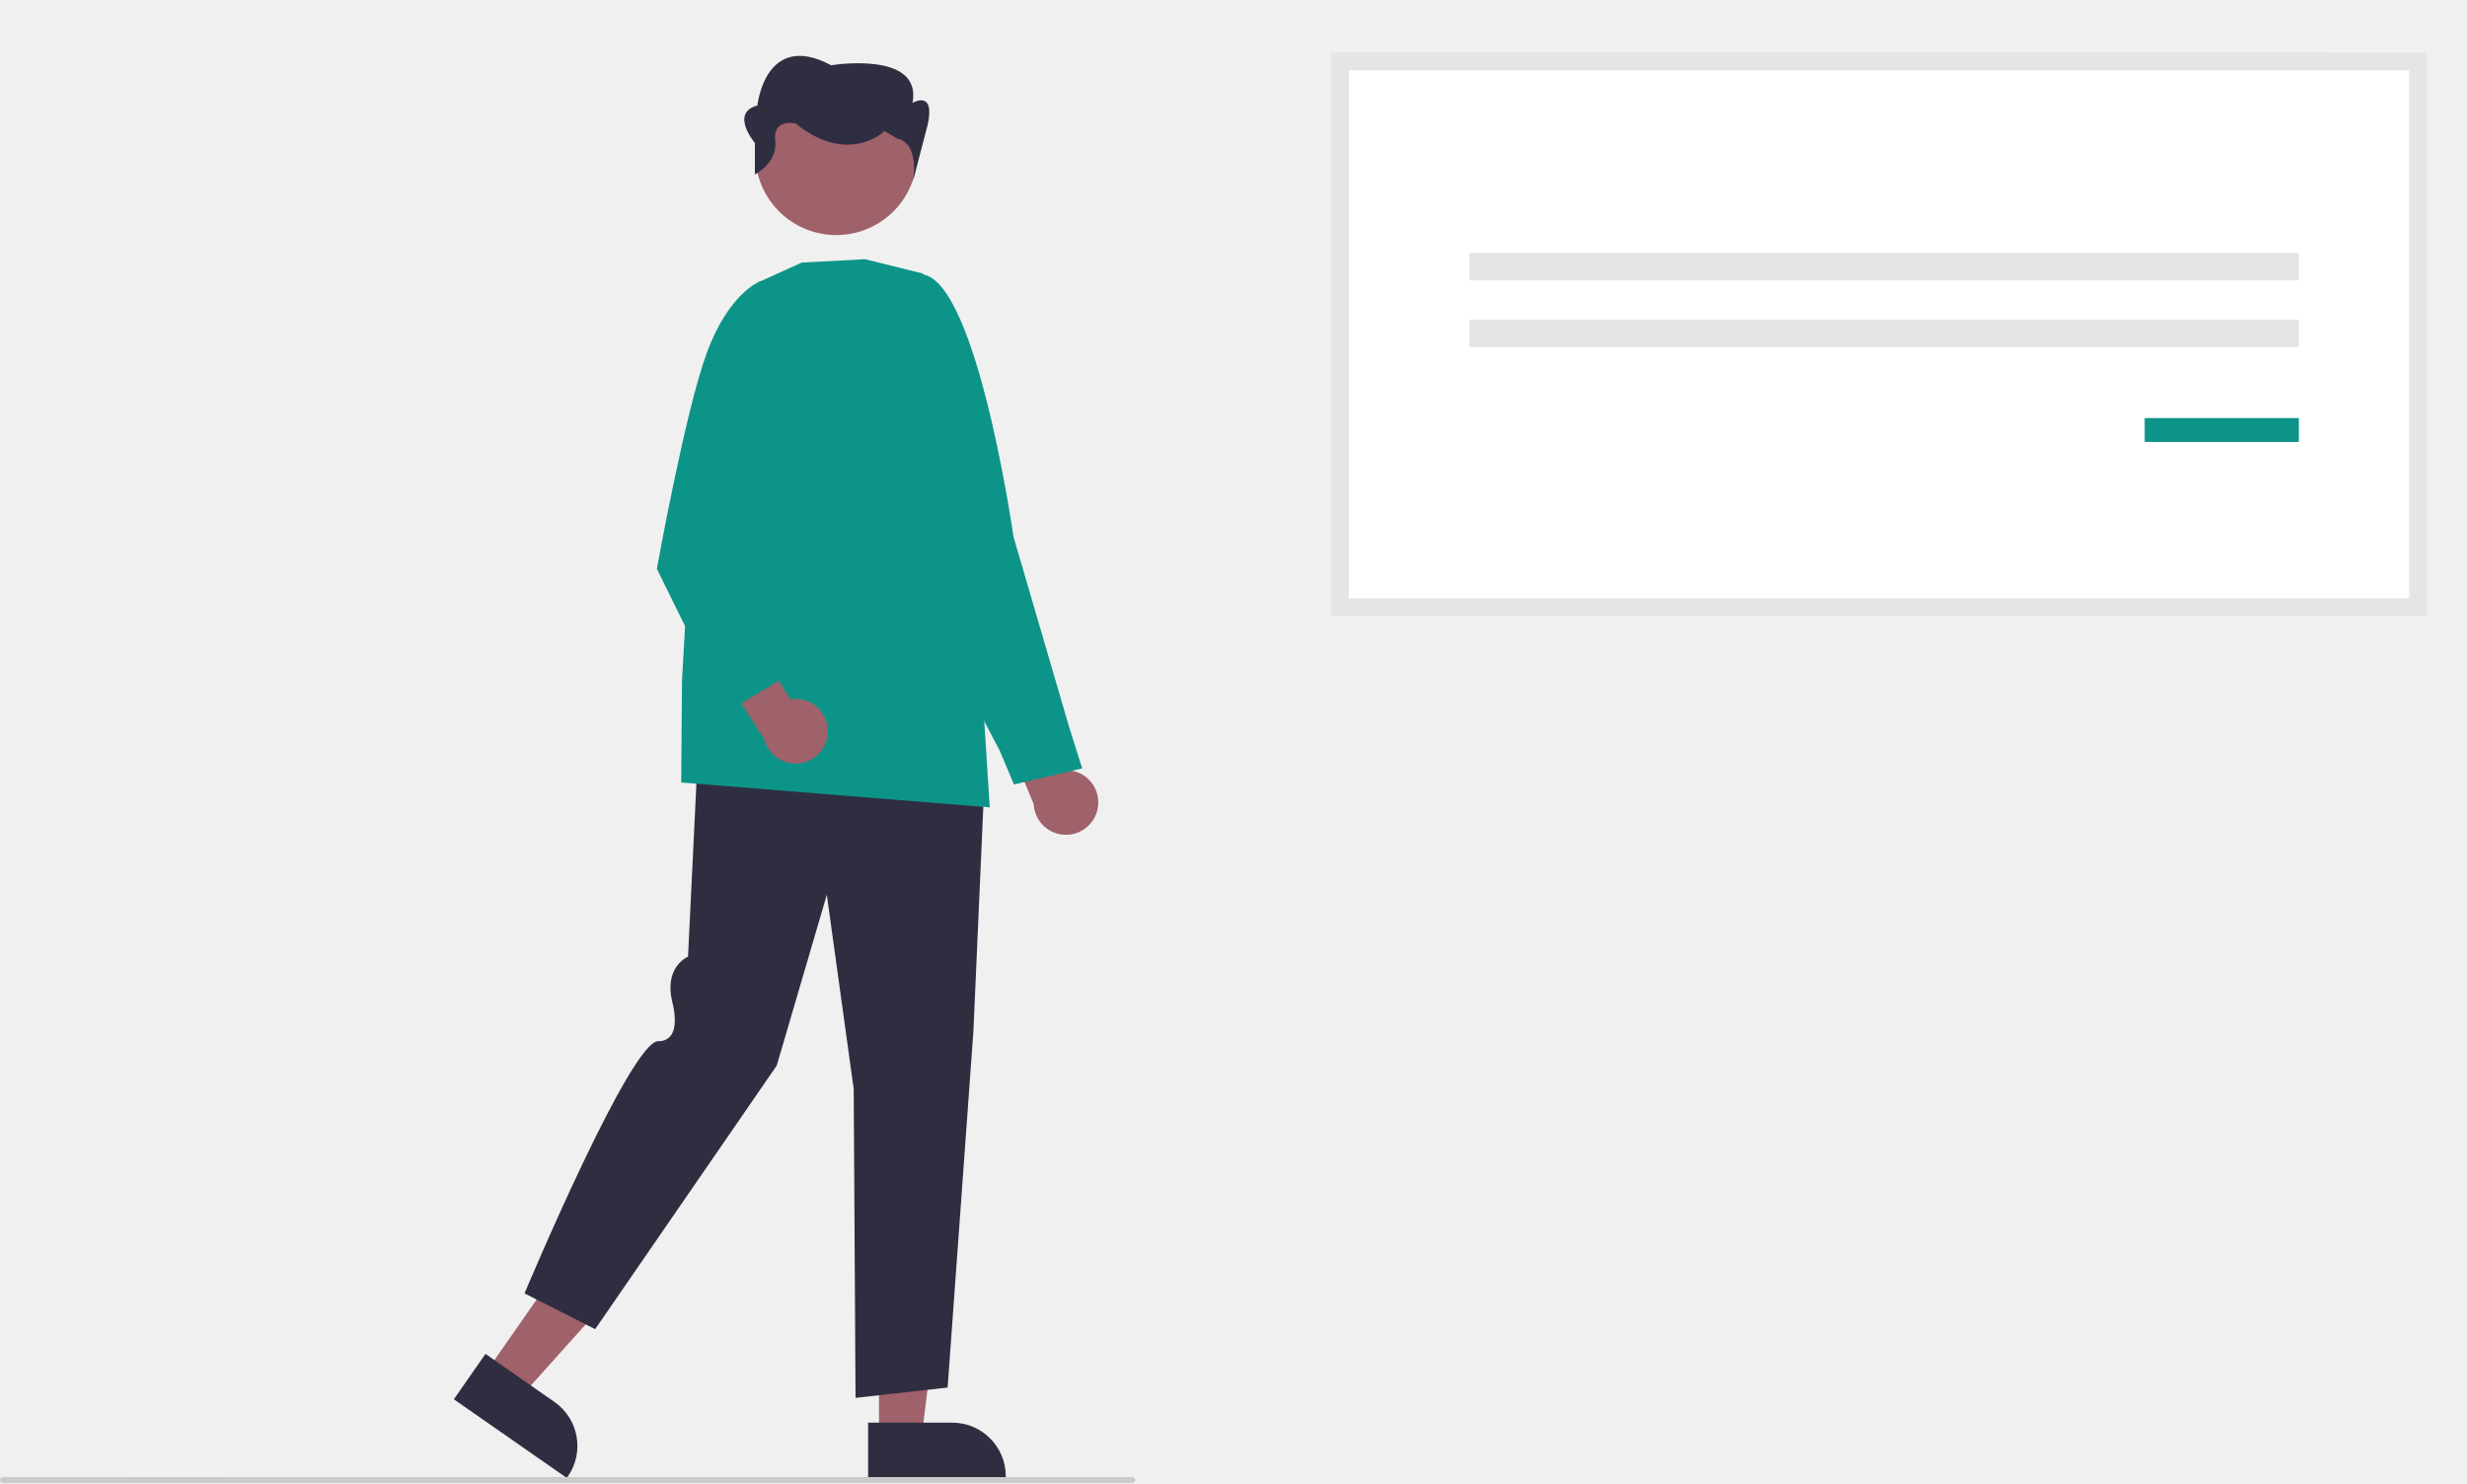
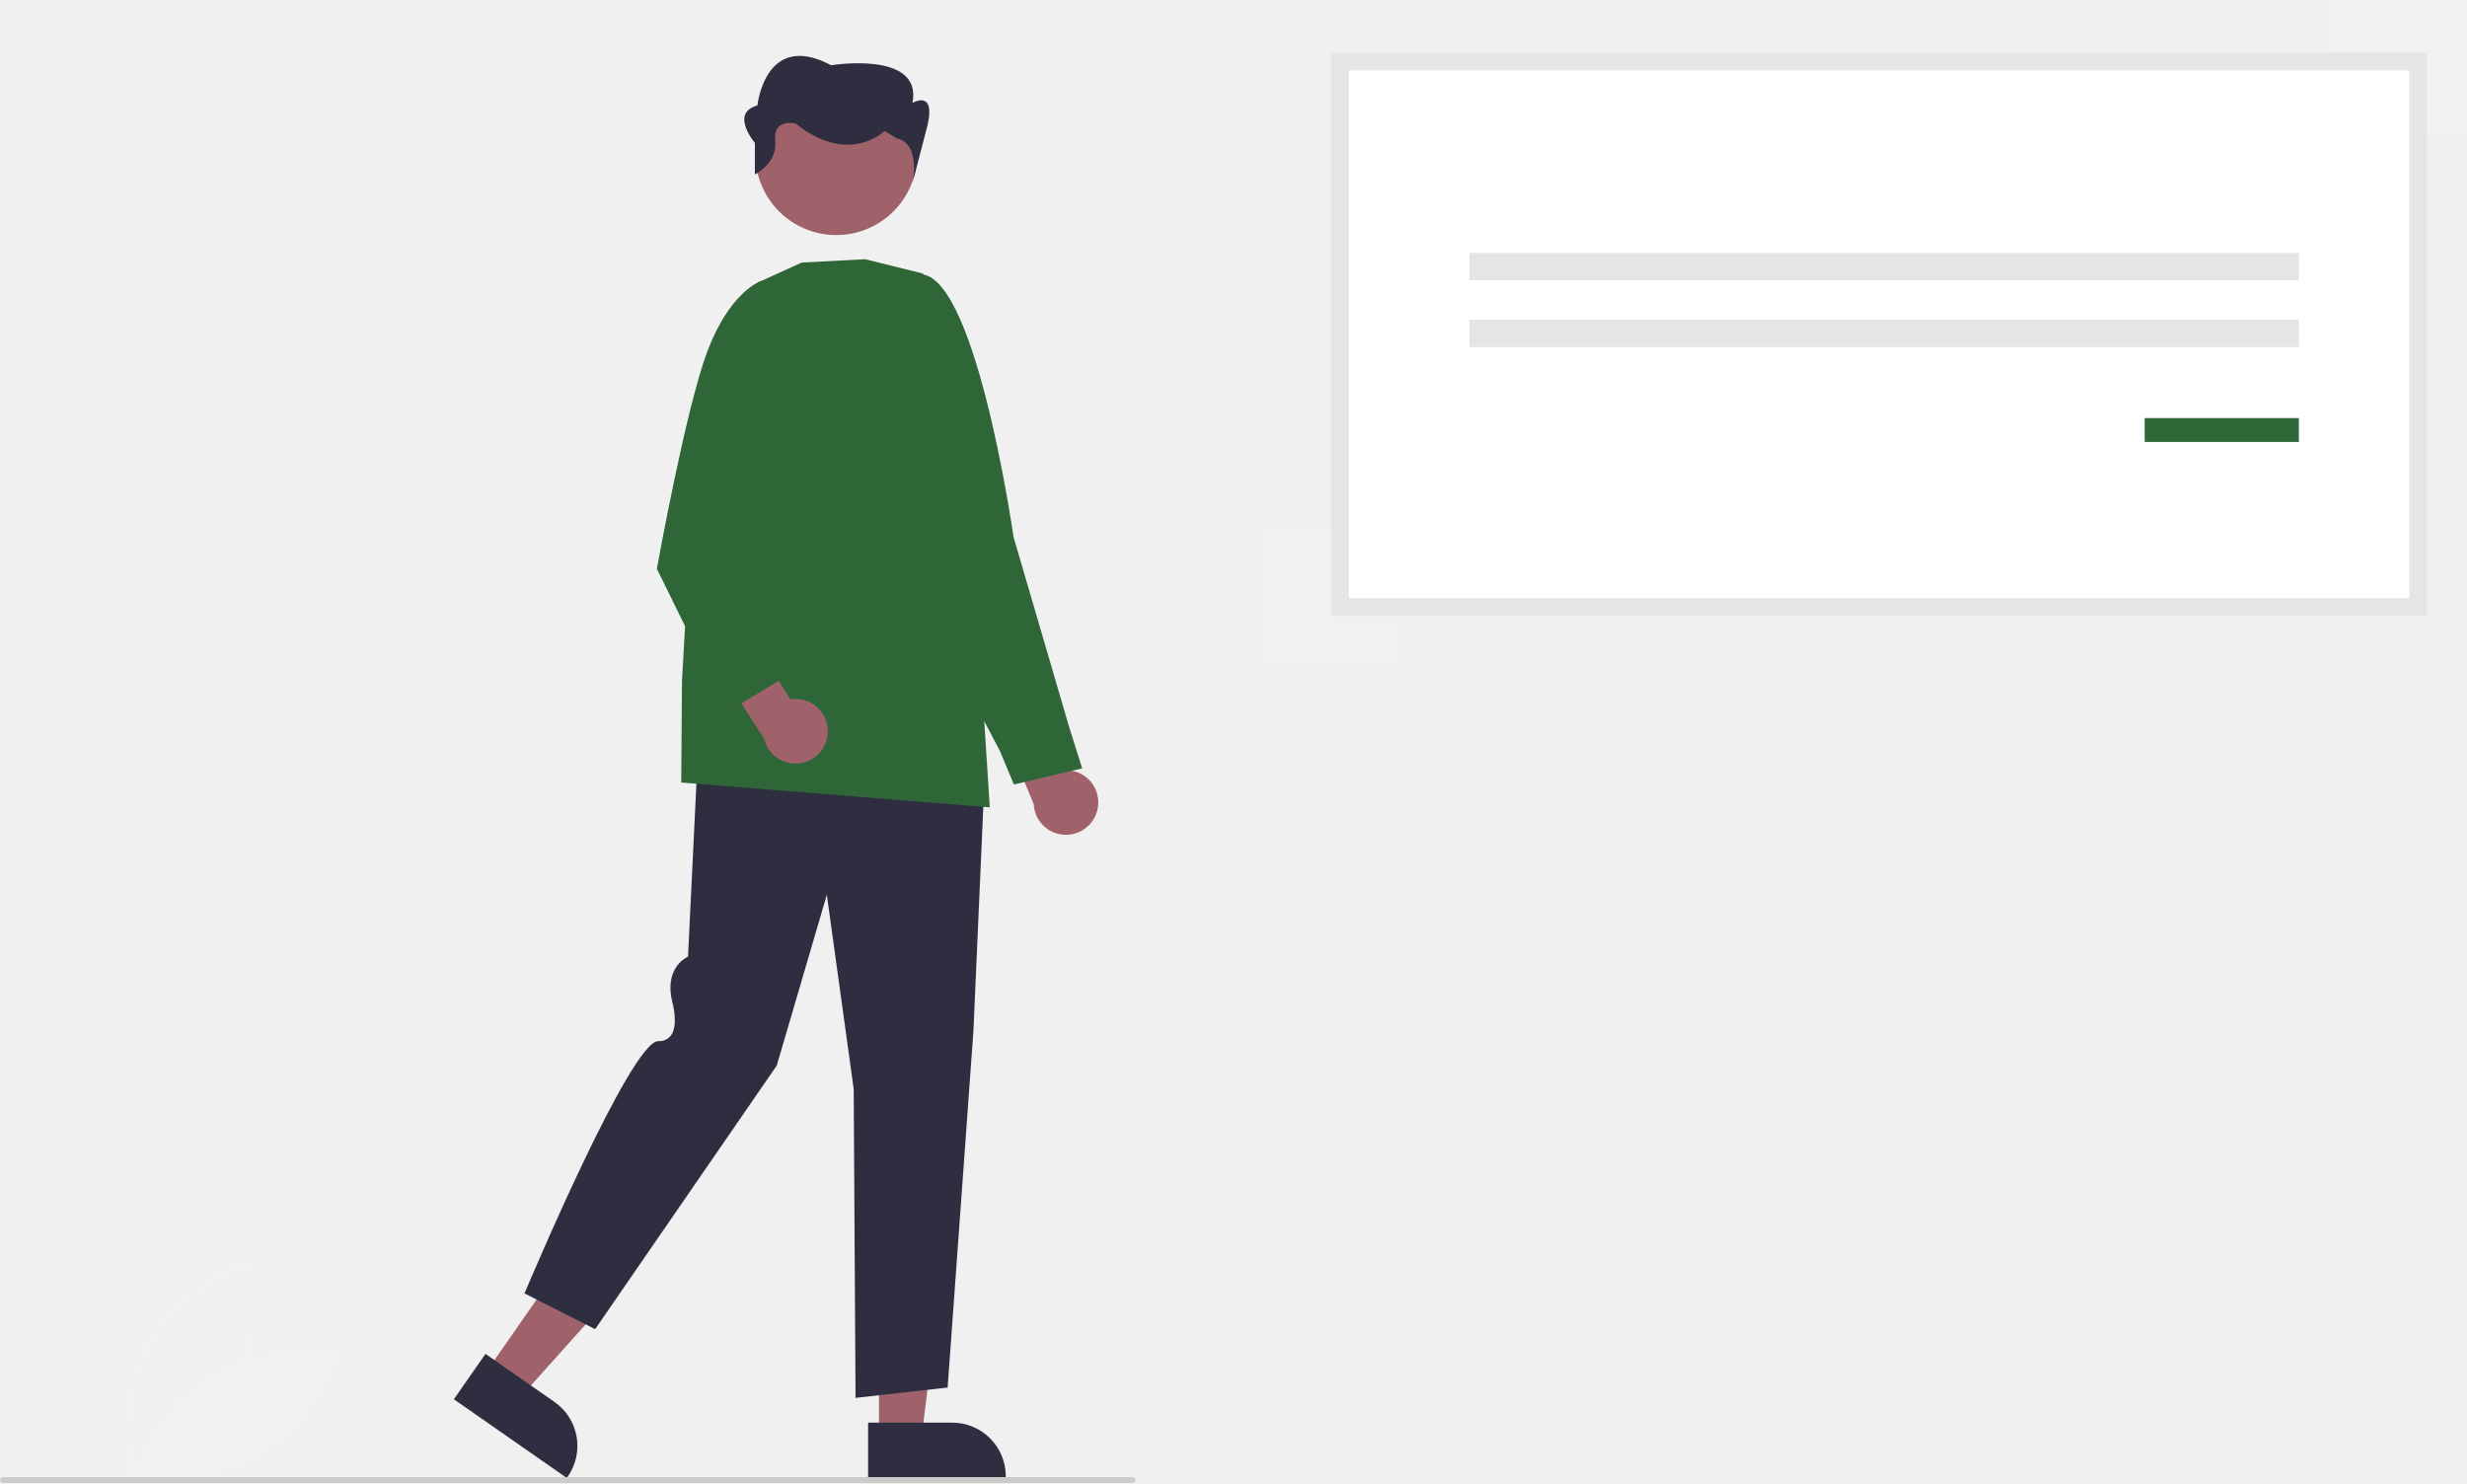
<svg xmlns="http://www.w3.org/2000/svg" id="ea5e03e3-9574-4d13-87c6-536b7dd50c0f" data-name="Layer 1" width="832.206" height="500.356" viewBox="0 0 832.206 500.356">
  <path d="M227.317,699.06c-.056-.245-5.44-24.798,5.556-45.19,10.996-20.392,34.468-29.385,34.704-29.474l1.073-.402.253,1.118c.056.245,5.44,24.798-5.556,45.19-10.996,20.392-34.468,29.385-34.704,29.474l-1.073.402Zm39.862-72.338c-4.702,2.022-23.258,10.874-32.545,28.097-9.288,17.225-6.486,37.594-5.592,42.631,4.7-2.018,23.249-10.855,32.545-28.097C270.874,652.129,268.072,631.762,267.178,626.722Z" transform="translate(-183.897 -199.8219)" fill="#f1f1f1" />
  <path d="M254.944,663.149c-19.761,11.889-27.371,35.503-27.371,35.503s24.428,4.339,44.188-7.55,27.371-35.503,27.371-35.503S274.704,651.26,254.944,663.149Z" transform="translate(-183.897 -199.8219)" fill="#f1f1f1" />
  <path d="M554.193,472.564a10.837,10.837,0,0,0-10.48-12.897l-9.151-23.012-15.341,2.15,13.379,32.317a10.896,10.896,0,0,0,21.592,1.443Z" transform="translate(-183.897 -199.8219)" fill="#9f616a" />
-   <path d="M525.93,464.479l-4.753-11.335-29.621-56.385,1.611-104.332.309-.041c18.954-2.504,31.778,84.829,32.315,88.548l18.716,64.008,4.455,14.108Z" transform="translate(-183.897 -199.8219)" fill="#0d9488" />
+   <path d="M525.93,464.479l-4.753-11.335-29.621-56.385,1.611-104.332.309-.041c18.954-2.504,31.778,84.829,32.315,88.548l18.716,64.008,4.455,14.108Z" transform="translate(-183.897 -199.8219)" fill="#2f6638" />
  <polygon points="296.518 484.658 310.92 484.657 317.771 429.106 296.515 429.107 296.518 484.658" fill="#9f616a" />
  <path d="M476.741,679.778l28.363-.001h.001a18.076,18.076,0,0,1,18.075,18.075v.587l-46.438.002Z" transform="translate(-183.897 -199.8219)" fill="#2f2e41" />
  <polygon points="164.095 462.715 175.912 470.949 213.294 429.291 195.854 417.138 164.095 462.715" fill="#9f616a" />
  <path d="M347.667,656.579l23.271,16.216.001.001a18.076,18.076,0,0,1,4.495,25.164l-.336.482L336.997,671.891Z" transform="translate(-183.897 -199.8219)" fill="#2f2e41" />
  <path d="M472.5,671.422l-.622-104.21L462.815,501.686,445.92,559.31l-.033.047-61.225,88.885-23.823-12.07.131-.31c1.456-3.463,35.762-84.794,44.983-84.794a4.98,4.98,0,0,0,4.242-1.864c2.706-3.614.502-11.283.48-11.36-2.64-10.946,3.997-14.674,5.319-15.296l3.556-73.397.369.025,96.39,6.761-4.044,91.766-8.699,120.232-.299.034Z" transform="translate(-183.897 -199.8219)" fill="#2f2e41" />
-   <path d="M517.781,472.202l-.417-.034L413.7,463.812l.256-34.3,5.074-89.558.029-.062,20.663-44.859,14.647-6.633,21.37-1.125.052.013,19.503,4.832,20.288,145.639Z" transform="translate(-183.897 -199.8219)" fill="#0d9488" />
+   <path d="M517.781,472.202l-.417-.034L413.7,463.812l.256-34.3,5.074-89.558.029-.062,20.663-44.859,14.647-6.633,21.37-1.125.052.013,19.503,4.832,20.288,145.639Z" transform="translate(-183.897 -199.8219)" fill="#2f6638" />
  <circle cx="465.995" cy="251.83" r="27.294" transform="translate(-247.5841 54.55847) rotate(-28.66324)" fill="#9f616a" />
  <path d="M438.546,258.681v-10.634s-8.576-10.1.858-12.645c0,0,2.573-25.443,24.87-13.57,0,0,30.873-5.089,27.443,12.721,0,0,7.718-4.65,5.146,7.224L491.887,260.904s2.403-12.634-5.315-14.33l-4.288-2.544s-12.006,11.873-30.016-2.544c0,0-7.718-1.842-6.861,5.791S438.546,258.681,438.546,258.681Z" transform="translate(-183.897 -199.8219)" fill="#2f2e41" />
  <path d="M463.154,446.587a10.837,10.837,0,0,0-12.624-10.807l-13.132-20.997-14.706,4.868,18.961,29.391a10.896,10.896,0,0,0,21.5-2.456Z" transform="translate(-183.897 -199.8219)" fill="#9f616a" />
-   <path d="M429.236,439.969l-23.758-48.235.021-.117c.096-.534,9.659-53.634,16.973-73.152,7.36-19.641,17.436-23.585,17.861-23.743l.213-.079,9.034,8.665-12.514,83.527,13.489,40.284Z" transform="translate(-183.897 -199.8219)" fill="#0d9488" />
+   <path d="M429.236,439.969l-23.758-48.235.021-.117c.096-.534,9.659-53.634,16.973-73.152,7.36-19.641,17.436-23.585,17.861-23.743l.213-.079,9.034,8.665-12.514,83.527,13.489,40.284Z" transform="translate(-183.897 -199.8219)" fill="#2f6638" />
  <rect x="786.206" width="46" height="46" fill="#f1f1f1" />
  <rect x="426.206" y="179" width="46" height="46" fill="#f1f1f1" />
  <path d="M635.922,404.665H999.597V220.556H635.922Z" transform="translate(-183.897 -199.8219)" fill="#fff" />
  <path d="M1002.597,407.665H632.922V217.556h369.675Zm-363.675-6h357.675V223.556H638.922Z" transform="translate(-183.897 -199.8219)" fill="#e5e5e5" />
  <rect x="495.678" y="85.316" width="279.806" height="9.279" fill="#e5e5e5" />
  <rect x="495.678" y="107.819" width="279.806" height="9.279" fill="#e5e5e5" />
-   <rect x="723.484" y="141.045" width="52" height="8.053" fill="#0d9488" />
+   <rect x="723.484" y="141.045" width="52" height="8.053" fill="#2f6638" />
  <path d="M565.897,700.138h-381a1,1,0,1,1,0-2h381a1,1,0,0,1,0,2Z" transform="translate(-183.897 -199.8219)" fill="#cbcbcb" />
</svg>
